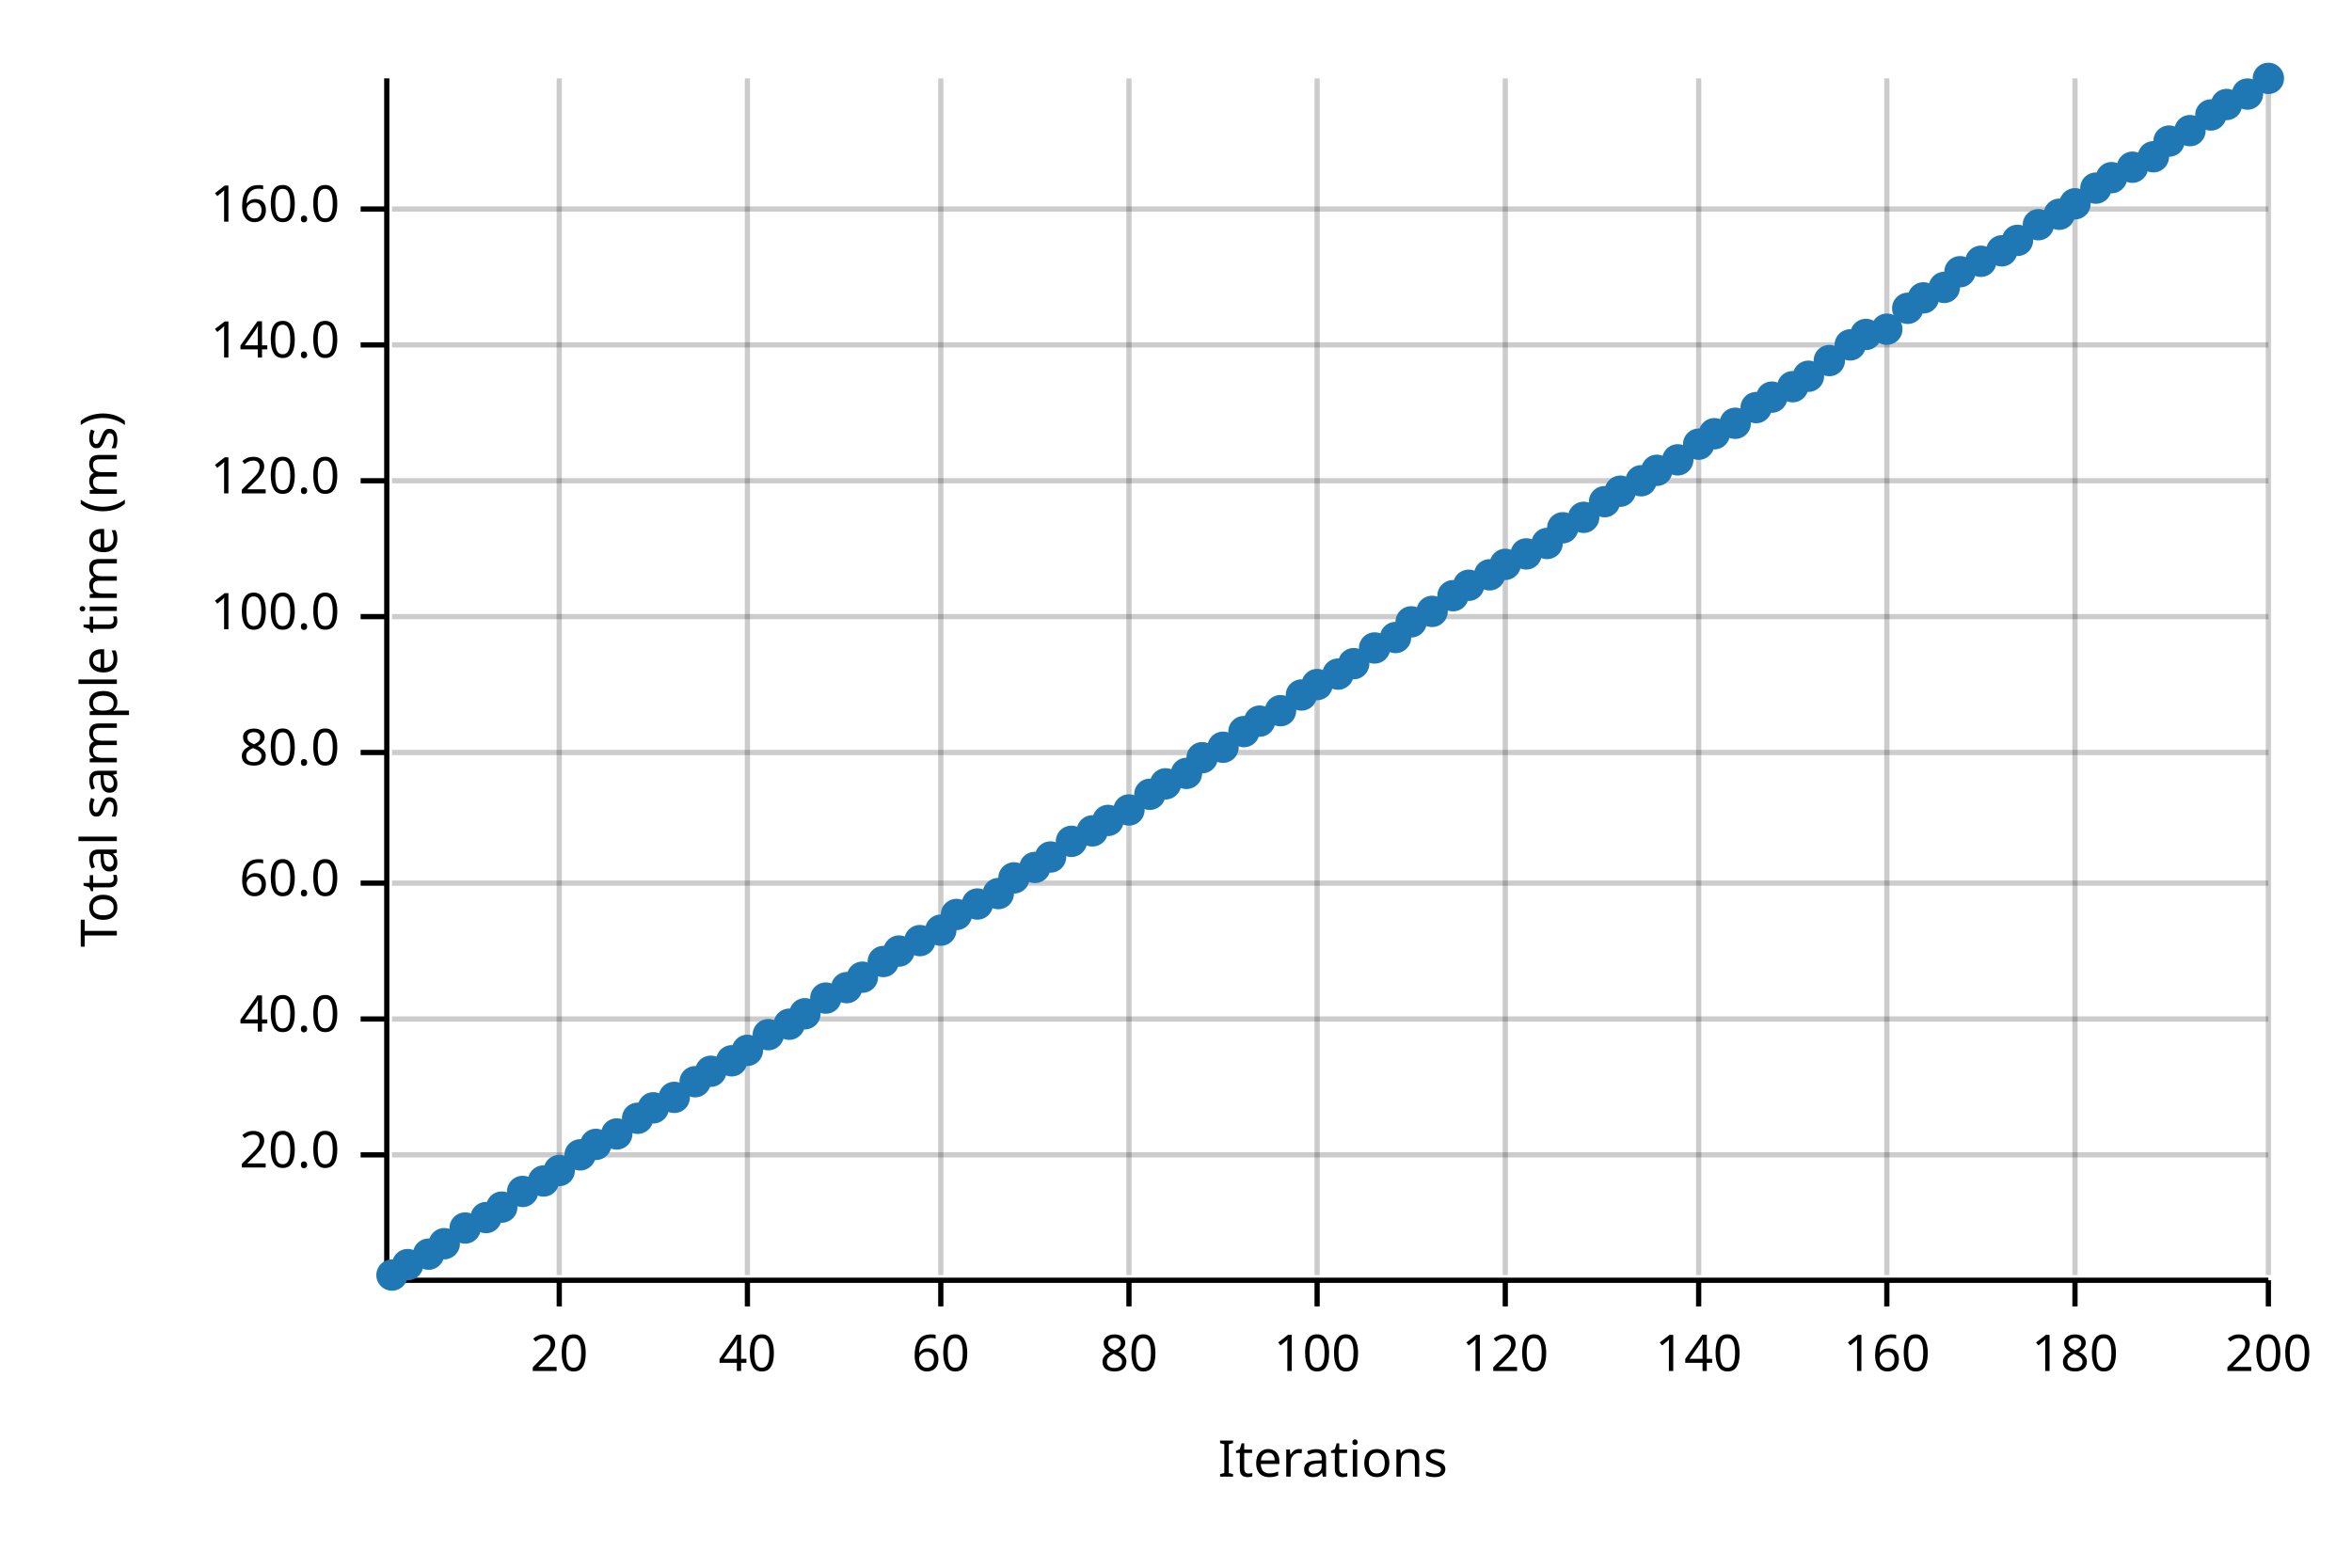
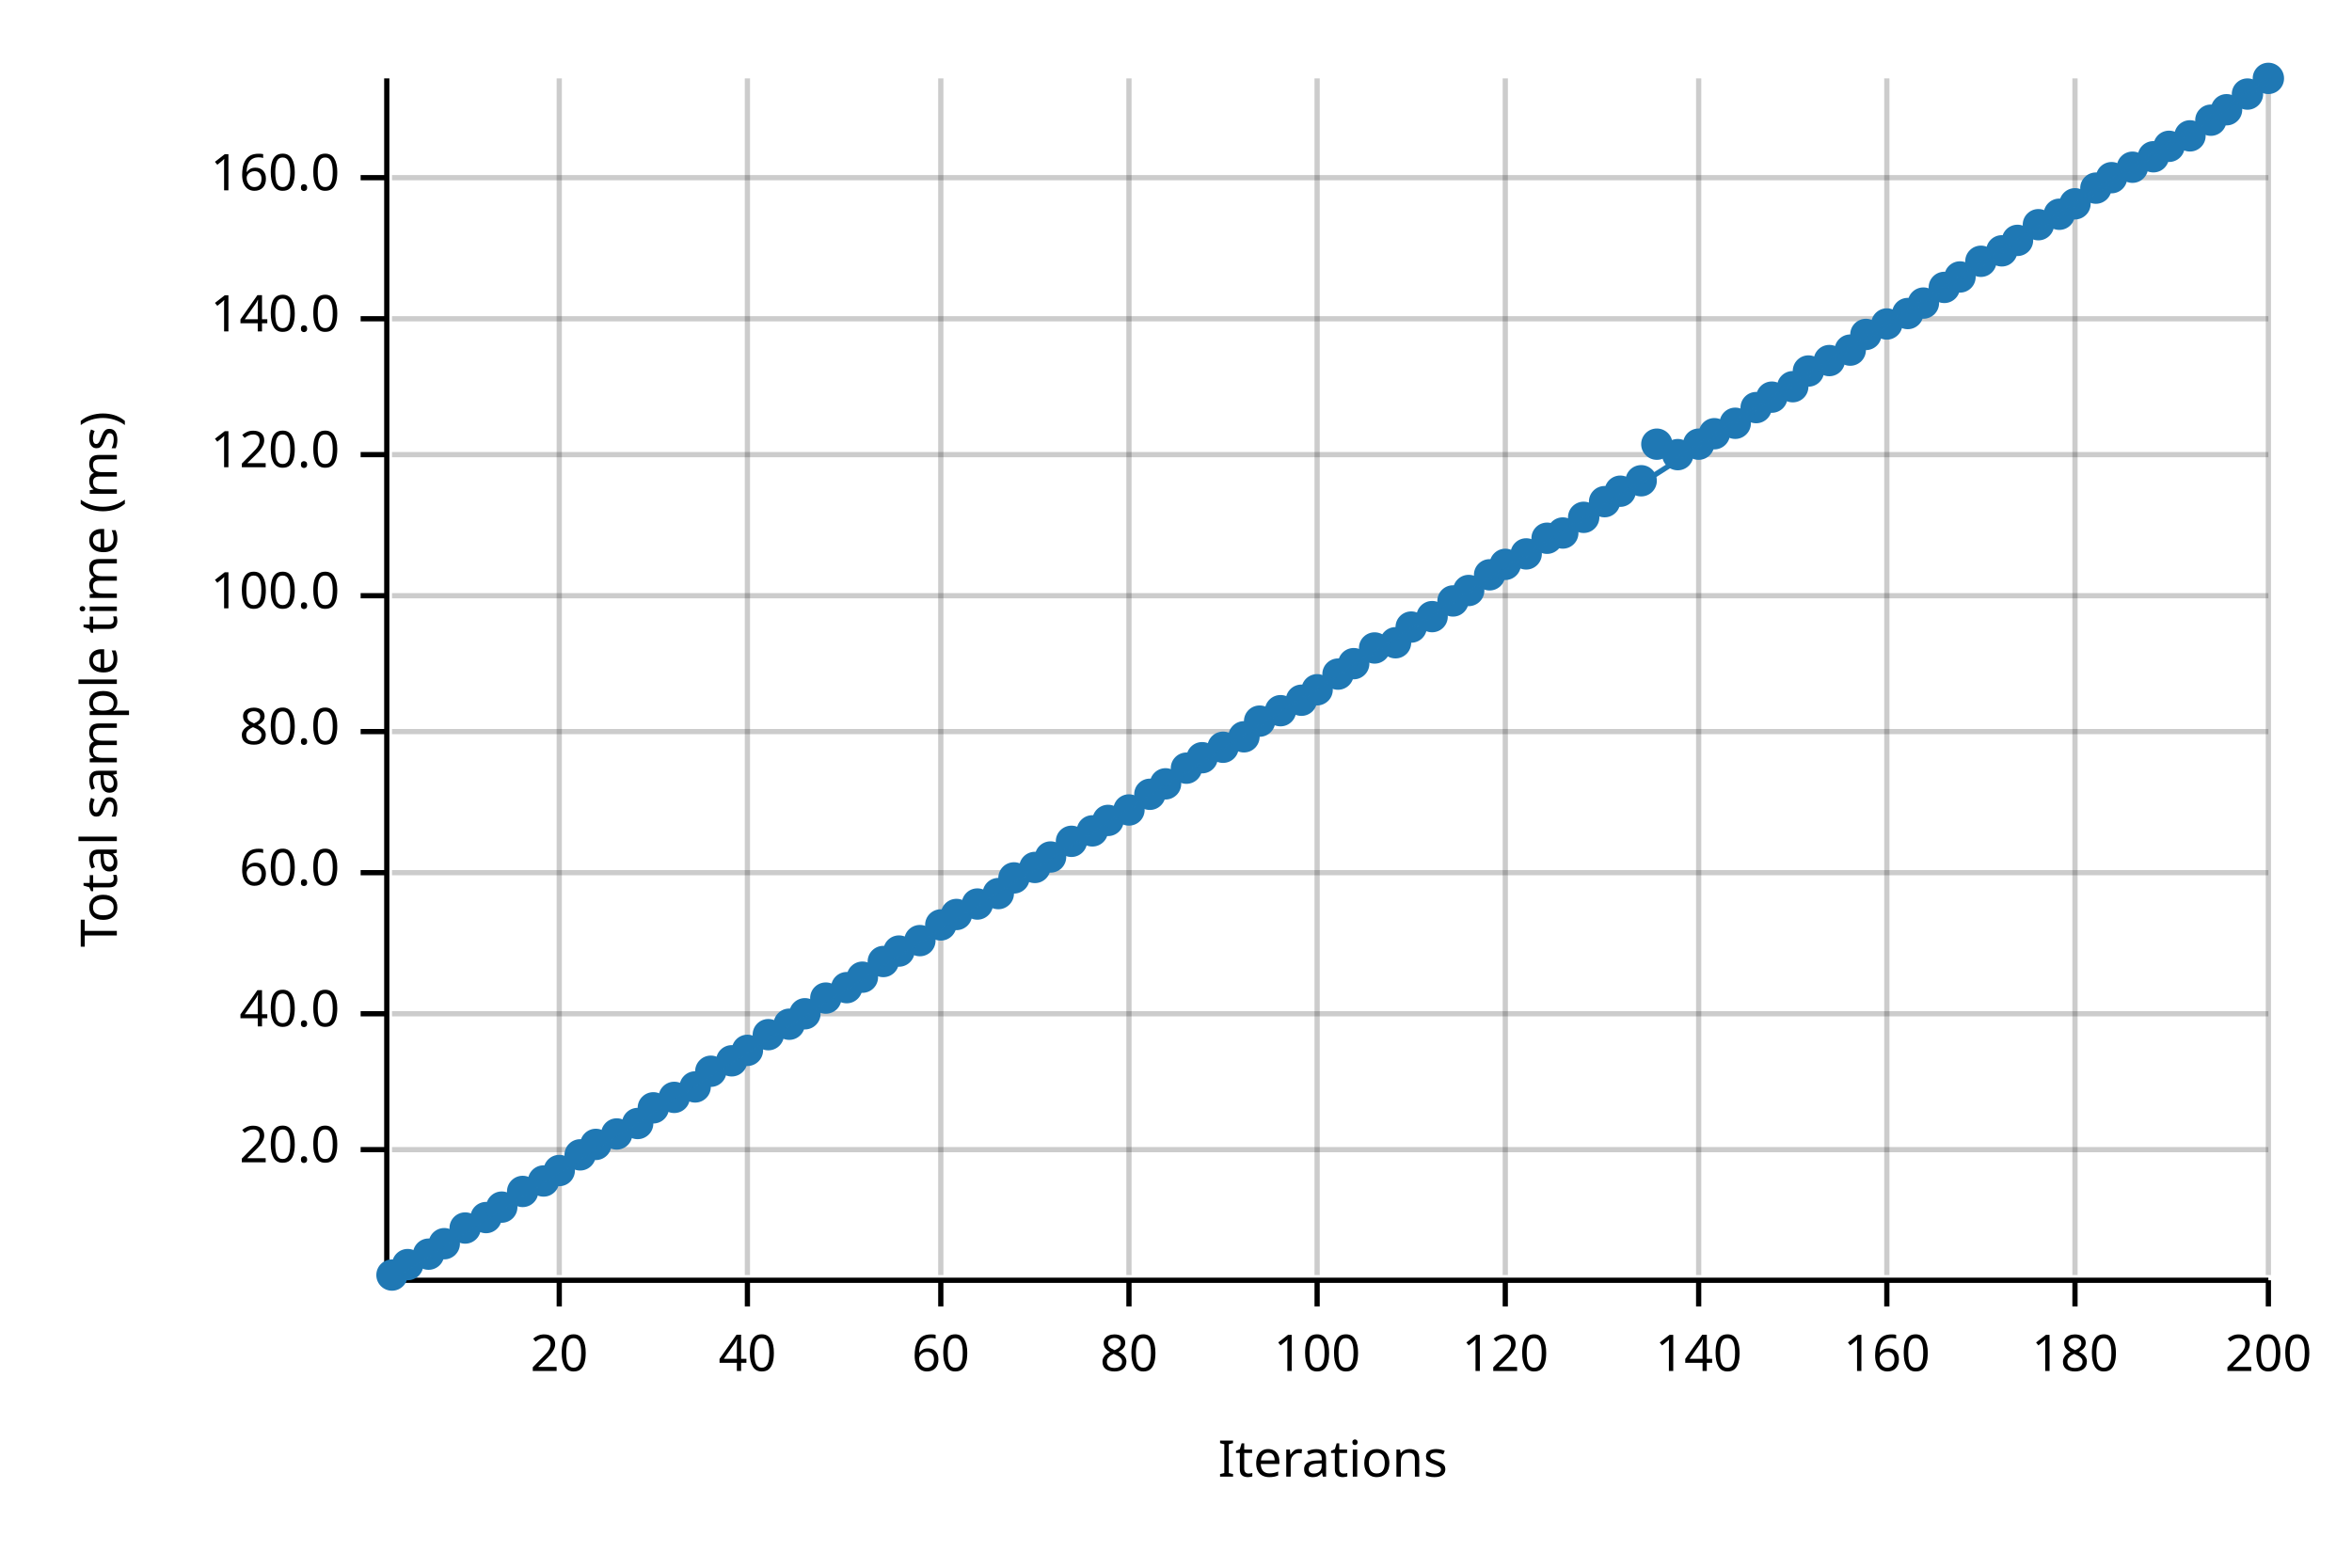
<svg xmlns="http://www.w3.org/2000/svg" width="450" height="300" viewBox="0 0 450 300">
  <text x="15" y="130" dy="0.76em" text-anchor="middle" font-family="sans-serif" font-size="9.677" opacity="1" fill="#000000" transform="rotate(270, 15, 130)">
Total sample time (ms)
</text>
  <text x="255" y="285" dy="-0.5ex" text-anchor="middle" font-family="sans-serif" font-size="9.677" opacity="1" fill="#000000">
Iterations
</text>
  <line opacity="0.2" stroke="#000000" stroke-width="1" x1="107" y1="244" x2="107" y2="15" />
  <line opacity="0.2" stroke="#000000" stroke-width="1" x1="143" y1="244" x2="143" y2="15" />
  <line opacity="0.2" stroke="#000000" stroke-width="1" x1="180" y1="244" x2="180" y2="15" />
  <line opacity="0.2" stroke="#000000" stroke-width="1" x1="216" y1="244" x2="216" y2="15" />
  <line opacity="0.2" stroke="#000000" stroke-width="1" x1="252" y1="244" x2="252" y2="15" />
  <line opacity="0.2" stroke="#000000" stroke-width="1" x1="288" y1="244" x2="288" y2="15" />
  <line opacity="0.2" stroke="#000000" stroke-width="1" x1="325" y1="244" x2="325" y2="15" />
  <line opacity="0.2" stroke="#000000" stroke-width="1" x1="361" y1="244" x2="361" y2="15" />
  <line opacity="0.2" stroke="#000000" stroke-width="1" x1="397" y1="244" x2="397" y2="15" />
  <line opacity="0.2" stroke="#000000" stroke-width="1" x1="434" y1="244" x2="434" y2="15" />
-   <line opacity="0.2" stroke="#000000" stroke-width="1" x1="75" y1="221" x2="434" y2="221" />
-   <line opacity="0.2" stroke="#000000" stroke-width="1" x1="75" y1="195" x2="434" y2="195" />
-   <line opacity="0.2" stroke="#000000" stroke-width="1" x1="75" y1="169" x2="434" y2="169" />
-   <line opacity="0.2" stroke="#000000" stroke-width="1" x1="75" y1="144" x2="434" y2="144" />
-   <line opacity="0.2" stroke="#000000" stroke-width="1" x1="75" y1="118" x2="434" y2="118" />
-   <line opacity="0.2" stroke="#000000" stroke-width="1" x1="75" y1="92" x2="434" y2="92" />
-   <line opacity="0.2" stroke="#000000" stroke-width="1" x1="75" y1="66" x2="434" y2="66" />
-   <line opacity="0.2" stroke="#000000" stroke-width="1" x1="75" y1="40" x2="434" y2="40" />
+   <line opacity="0.2" stroke="#000000" stroke-width="1" x1="75" y1="220" x2="434" y2="220" />
+   <line opacity="0.2" stroke="#000000" stroke-width="1" x1="75" y1="194" x2="434" y2="194" />
+   <line opacity="0.2" stroke="#000000" stroke-width="1" x1="75" y1="167" x2="434" y2="167" />
+   <line opacity="0.2" stroke="#000000" stroke-width="1" x1="75" y1="140" x2="434" y2="140" />
+   <line opacity="0.2" stroke="#000000" stroke-width="1" x1="75" y1="114" x2="434" y2="114" />
+   <line opacity="0.2" stroke="#000000" stroke-width="1" x1="75" y1="87" x2="434" y2="87" />
+   <line opacity="0.2" stroke="#000000" stroke-width="1" x1="75" y1="61" x2="434" y2="61" />
+   <line opacity="0.2" stroke="#000000" stroke-width="1" x1="75" y1="34" x2="434" y2="34" />
  <polyline fill="none" opacity="1" stroke="#000000" stroke-width="1" points="74,15 74,244 " />
-   <text x="65" y="221" dy="0.5ex" text-anchor="end" font-family="sans-serif" font-size="9.677" opacity="1" fill="#000000">
+   <text x="65" y="220" dy="0.5ex" text-anchor="end" font-family="sans-serif" font-size="9.677" opacity="1" fill="#000000">
20.0
</text>
-   <polyline fill="none" opacity="1" stroke="#000000" stroke-width="1" points="69,221 74,221 " />
-   <text x="65" y="195" dy="0.5ex" text-anchor="end" font-family="sans-serif" font-size="9.677" opacity="1" fill="#000000">
+   <polyline fill="none" opacity="1" stroke="#000000" stroke-width="1" points="69,220 74,220 " />
+   <text x="65" y="194" dy="0.5ex" text-anchor="end" font-family="sans-serif" font-size="9.677" opacity="1" fill="#000000">
40.0
</text>
-   <polyline fill="none" opacity="1" stroke="#000000" stroke-width="1" points="69,195 74,195 " />
-   <text x="65" y="169" dy="0.5ex" text-anchor="end" font-family="sans-serif" font-size="9.677" opacity="1" fill="#000000">
+   <polyline fill="none" opacity="1" stroke="#000000" stroke-width="1" points="69,194 74,194 " />
+   <text x="65" y="167" dy="0.5ex" text-anchor="end" font-family="sans-serif" font-size="9.677" opacity="1" fill="#000000">
60.0
</text>
-   <polyline fill="none" opacity="1" stroke="#000000" stroke-width="1" points="69,169 74,169 " />
-   <text x="65" y="144" dy="0.5ex" text-anchor="end" font-family="sans-serif" font-size="9.677" opacity="1" fill="#000000">
+   <polyline fill="none" opacity="1" stroke="#000000" stroke-width="1" points="69,167 74,167 " />
+   <text x="65" y="140" dy="0.5ex" text-anchor="end" font-family="sans-serif" font-size="9.677" opacity="1" fill="#000000">
80.0
</text>
-   <polyline fill="none" opacity="1" stroke="#000000" stroke-width="1" points="69,144 74,144 " />
-   <text x="65" y="118" dy="0.5ex" text-anchor="end" font-family="sans-serif" font-size="9.677" opacity="1" fill="#000000">
+   <polyline fill="none" opacity="1" stroke="#000000" stroke-width="1" points="69,140 74,140 " />
+   <text x="65" y="114" dy="0.5ex" text-anchor="end" font-family="sans-serif" font-size="9.677" opacity="1" fill="#000000">
100.0
</text>
-   <polyline fill="none" opacity="1" stroke="#000000" stroke-width="1" points="69,118 74,118 " />
-   <text x="65" y="92" dy="0.5ex" text-anchor="end" font-family="sans-serif" font-size="9.677" opacity="1" fill="#000000">
+   <polyline fill="none" opacity="1" stroke="#000000" stroke-width="1" points="69,114 74,114 " />
+   <text x="65" y="87" dy="0.5ex" text-anchor="end" font-family="sans-serif" font-size="9.677" opacity="1" fill="#000000">
120.0
</text>
-   <polyline fill="none" opacity="1" stroke="#000000" stroke-width="1" points="69,92 74,92 " />
-   <text x="65" y="66" dy="0.5ex" text-anchor="end" font-family="sans-serif" font-size="9.677" opacity="1" fill="#000000">
+   <polyline fill="none" opacity="1" stroke="#000000" stroke-width="1" points="69,87 74,87 " />
+   <text x="65" y="61" dy="0.5ex" text-anchor="end" font-family="sans-serif" font-size="9.677" opacity="1" fill="#000000">
140.0
</text>
-   <polyline fill="none" opacity="1" stroke="#000000" stroke-width="1" points="69,66 74,66 " />
-   <text x="65" y="40" dy="0.5ex" text-anchor="end" font-family="sans-serif" font-size="9.677" opacity="1" fill="#000000">
+   <polyline fill="none" opacity="1" stroke="#000000" stroke-width="1" points="69,61 74,61 " />
+   <text x="65" y="34" dy="0.5ex" text-anchor="end" font-family="sans-serif" font-size="9.677" opacity="1" fill="#000000">
160.0
</text>
-   <polyline fill="none" opacity="1" stroke="#000000" stroke-width="1" points="69,40 74,40 " />
+   <polyline fill="none" opacity="1" stroke="#000000" stroke-width="1" points="69,34 74,34 " />
  <polyline fill="none" opacity="1" stroke="#000000" stroke-width="1" points="75,245 434,245 " />
  <text x="107" y="255" dy="0.76em" text-anchor="middle" font-family="sans-serif" font-size="9.677" opacity="1" fill="#000000">
20
</text>
  <polyline fill="none" opacity="1" stroke="#000000" stroke-width="1" points="107,245 107,250 " />
  <text x="143" y="255" dy="0.76em" text-anchor="middle" font-family="sans-serif" font-size="9.677" opacity="1" fill="#000000">
40
</text>
  <polyline fill="none" opacity="1" stroke="#000000" stroke-width="1" points="143,245 143,250 " />
  <text x="180" y="255" dy="0.76em" text-anchor="middle" font-family="sans-serif" font-size="9.677" opacity="1" fill="#000000">
60
</text>
  <polyline fill="none" opacity="1" stroke="#000000" stroke-width="1" points="180,245 180,250 " />
  <text x="216" y="255" dy="0.76em" text-anchor="middle" font-family="sans-serif" font-size="9.677" opacity="1" fill="#000000">
80
</text>
  <polyline fill="none" opacity="1" stroke="#000000" stroke-width="1" points="216,245 216,250 " />
  <text x="252" y="255" dy="0.76em" text-anchor="middle" font-family="sans-serif" font-size="9.677" opacity="1" fill="#000000">
100
</text>
  <polyline fill="none" opacity="1" stroke="#000000" stroke-width="1" points="252,245 252,250 " />
  <text x="288" y="255" dy="0.76em" text-anchor="middle" font-family="sans-serif" font-size="9.677" opacity="1" fill="#000000">
120
</text>
  <polyline fill="none" opacity="1" stroke="#000000" stroke-width="1" points="288,245 288,250 " />
  <text x="325" y="255" dy="0.76em" text-anchor="middle" font-family="sans-serif" font-size="9.677" opacity="1" fill="#000000">
140
</text>
  <polyline fill="none" opacity="1" stroke="#000000" stroke-width="1" points="325,245 325,250 " />
  <text x="361" y="255" dy="0.76em" text-anchor="middle" font-family="sans-serif" font-size="9.677" opacity="1" fill="#000000">
160
</text>
  <polyline fill="none" opacity="1" stroke="#000000" stroke-width="1" points="361,245 361,250 " />
  <text x="397" y="255" dy="0.76em" text-anchor="middle" font-family="sans-serif" font-size="9.677" opacity="1" fill="#000000">
180
</text>
  <polyline fill="none" opacity="1" stroke="#000000" stroke-width="1" points="397,245 397,250 " />
  <text x="434" y="255" dy="0.76em" text-anchor="middle" font-family="sans-serif" font-size="9.677" opacity="1" fill="#000000">
200
</text>
  <polyline fill="none" opacity="1" stroke="#000000" stroke-width="1" points="434,245 434,250 " />
  <circle cx="75" cy="244" r="3" opacity="1" fill="#1F78B4" stroke="none" stroke-width="1" />
  <circle cx="78" cy="242" r="3" opacity="1" fill="#1F78B4" stroke="none" stroke-width="1" />
  <circle cx="82" cy="240" r="3" opacity="1" fill="#1F78B4" stroke="none" stroke-width="1" />
  <circle cx="85" cy="238" r="3" opacity="1" fill="#1F78B4" stroke="none" stroke-width="1" />
  <circle cx="89" cy="235" r="3" opacity="1" fill="#1F78B4" stroke="none" stroke-width="1" />
  <circle cx="93" cy="233" r="3" opacity="1" fill="#1F78B4" stroke="none" stroke-width="1" />
  <circle cx="96" cy="231" r="3" opacity="1" fill="#1F78B4" stroke="none" stroke-width="1" />
  <circle cx="100" cy="228" r="3" opacity="1" fill="#1F78B4" stroke="none" stroke-width="1" />
  <circle cx="104" cy="226" r="3" opacity="1" fill="#1F78B4" stroke="none" stroke-width="1" />
  <circle cx="107" cy="224" r="3" opacity="1" fill="#1F78B4" stroke="none" stroke-width="1" />
  <circle cx="111" cy="221" r="3" opacity="1" fill="#1F78B4" stroke="none" stroke-width="1" />
  <circle cx="114" cy="219" r="3" opacity="1" fill="#1F78B4" stroke="none" stroke-width="1" />
  <circle cx="118" cy="217" r="3" opacity="1" fill="#1F78B4" stroke="none" stroke-width="1" />
-   <circle cx="122" cy="214" r="3" opacity="1" fill="#1F78B4" stroke="none" stroke-width="1" />
+   <circle cx="122" cy="215" r="3" opacity="1" fill="#1F78B4" stroke="none" stroke-width="1" />
  <circle cx="125" cy="212" r="3" opacity="1" fill="#1F78B4" stroke="none" stroke-width="1" />
  <circle cx="129" cy="210" r="3" opacity="1" fill="#1F78B4" stroke="none" stroke-width="1" />
-   <circle cx="133" cy="207" r="3" opacity="1" fill="#1F78B4" stroke="none" stroke-width="1" />
+   <circle cx="133" cy="208" r="3" opacity="1" fill="#1F78B4" stroke="none" stroke-width="1" />
  <circle cx="136" cy="205" r="3" opacity="1" fill="#1F78B4" stroke="none" stroke-width="1" />
  <circle cx="140" cy="203" r="3" opacity="1" fill="#1F78B4" stroke="none" stroke-width="1" />
  <circle cx="143" cy="201" r="3" opacity="1" fill="#1F78B4" stroke="none" stroke-width="1" />
  <circle cx="147" cy="198" r="3" opacity="1" fill="#1F78B4" stroke="none" stroke-width="1" />
  <circle cx="151" cy="196" r="3" opacity="1" fill="#1F78B4" stroke="none" stroke-width="1" />
  <circle cx="154" cy="194" r="3" opacity="1" fill="#1F78B4" stroke="none" stroke-width="1" />
  <circle cx="158" cy="191" r="3" opacity="1" fill="#1F78B4" stroke="none" stroke-width="1" />
  <circle cx="162" cy="189" r="3" opacity="1" fill="#1F78B4" stroke="none" stroke-width="1" />
  <circle cx="165" cy="187" r="3" opacity="1" fill="#1F78B4" stroke="none" stroke-width="1" />
  <circle cx="169" cy="184" r="3" opacity="1" fill="#1F78B4" stroke="none" stroke-width="1" />
  <circle cx="172" cy="182" r="3" opacity="1" fill="#1F78B4" stroke="none" stroke-width="1" />
  <circle cx="176" cy="180" r="3" opacity="1" fill="#1F78B4" stroke="none" stroke-width="1" />
-   <circle cx="180" cy="178" r="3" opacity="1" fill="#1F78B4" stroke="none" stroke-width="1" />
+   <circle cx="180" cy="177" r="3" opacity="1" fill="#1F78B4" stroke="none" stroke-width="1" />
  <circle cx="183" cy="175" r="3" opacity="1" fill="#1F78B4" stroke="none" stroke-width="1" />
  <circle cx="187" cy="173" r="3" opacity="1" fill="#1F78B4" stroke="none" stroke-width="1" />
  <circle cx="191" cy="171" r="3" opacity="1" fill="#1F78B4" stroke="none" stroke-width="1" />
  <circle cx="194" cy="168" r="3" opacity="1" fill="#1F78B4" stroke="none" stroke-width="1" />
  <circle cx="198" cy="166" r="3" opacity="1" fill="#1F78B4" stroke="none" stroke-width="1" />
  <circle cx="201" cy="164" r="3" opacity="1" fill="#1F78B4" stroke="none" stroke-width="1" />
  <circle cx="205" cy="161" r="3" opacity="1" fill="#1F78B4" stroke="none" stroke-width="1" />
  <circle cx="209" cy="159" r="3" opacity="1" fill="#1F78B4" stroke="none" stroke-width="1" />
  <circle cx="212" cy="157" r="3" opacity="1" fill="#1F78B4" stroke="none" stroke-width="1" />
  <circle cx="216" cy="155" r="3" opacity="1" fill="#1F78B4" stroke="none" stroke-width="1" />
  <circle cx="220" cy="152" r="3" opacity="1" fill="#1F78B4" stroke="none" stroke-width="1" />
  <circle cx="223" cy="150" r="3" opacity="1" fill="#1F78B4" stroke="none" stroke-width="1" />
-   <circle cx="227" cy="148" r="3" opacity="1" fill="#1F78B4" stroke="none" stroke-width="1" />
+   <circle cx="227" cy="147" r="3" opacity="1" fill="#1F78B4" stroke="none" stroke-width="1" />
  <circle cx="230" cy="145" r="3" opacity="1" fill="#1F78B4" stroke="none" stroke-width="1" />
  <circle cx="234" cy="143" r="3" opacity="1" fill="#1F78B4" stroke="none" stroke-width="1" />
-   <circle cx="238" cy="140" r="3" opacity="1" fill="#1F78B4" stroke="none" stroke-width="1" />
+   <circle cx="238" cy="141" r="3" opacity="1" fill="#1F78B4" stroke="none" stroke-width="1" />
  <circle cx="241" cy="138" r="3" opacity="1" fill="#1F78B4" stroke="none" stroke-width="1" />
  <circle cx="245" cy="136" r="3" opacity="1" fill="#1F78B4" stroke="none" stroke-width="1" />
-   <circle cx="249" cy="133" r="3" opacity="1" fill="#1F78B4" stroke="none" stroke-width="1" />
-   <circle cx="252" cy="131" r="3" opacity="1" fill="#1F78B4" stroke="none" stroke-width="1" />
+   <circle cx="249" cy="134" r="3" opacity="1" fill="#1F78B4" stroke="none" stroke-width="1" />
+   <circle cx="252" cy="132" r="3" opacity="1" fill="#1F78B4" stroke="none" stroke-width="1" />
  <circle cx="256" cy="129" r="3" opacity="1" fill="#1F78B4" stroke="none" stroke-width="1" />
  <circle cx="259" cy="127" r="3" opacity="1" fill="#1F78B4" stroke="none" stroke-width="1" />
  <circle cx="263" cy="124" r="3" opacity="1" fill="#1F78B4" stroke="none" stroke-width="1" />
-   <circle cx="267" cy="122" r="3" opacity="1" fill="#1F78B4" stroke="none" stroke-width="1" />
-   <circle cx="270" cy="119" r="3" opacity="1" fill="#1F78B4" stroke="none" stroke-width="1" />
-   <circle cx="274" cy="117" r="3" opacity="1" fill="#1F78B4" stroke="none" stroke-width="1" />
-   <circle cx="278" cy="114" r="3" opacity="1" fill="#1F78B4" stroke="none" stroke-width="1" />
-   <circle cx="281" cy="112" r="3" opacity="1" fill="#1F78B4" stroke="none" stroke-width="1" />
+   <circle cx="267" cy="123" r="3" opacity="1" fill="#1F78B4" stroke="none" stroke-width="1" />
+   <circle cx="270" cy="120" r="3" opacity="1" fill="#1F78B4" stroke="none" stroke-width="1" />
+   <circle cx="274" cy="118" r="3" opacity="1" fill="#1F78B4" stroke="none" stroke-width="1" />
+   <circle cx="278" cy="115" r="3" opacity="1" fill="#1F78B4" stroke="none" stroke-width="1" />
+   <circle cx="281" cy="113" r="3" opacity="1" fill="#1F78B4" stroke="none" stroke-width="1" />
  <circle cx="285" cy="110" r="3" opacity="1" fill="#1F78B4" stroke="none" stroke-width="1" />
  <circle cx="288" cy="108" r="3" opacity="1" fill="#1F78B4" stroke="none" stroke-width="1" />
  <circle cx="292" cy="106" r="3" opacity="1" fill="#1F78B4" stroke="none" stroke-width="1" />
-   <circle cx="296" cy="104" r="3" opacity="1" fill="#1F78B4" stroke="none" stroke-width="1" />
-   <circle cx="299" cy="101" r="3" opacity="1" fill="#1F78B4" stroke="none" stroke-width="1" />
+   <circle cx="296" cy="103" r="3" opacity="1" fill="#1F78B4" stroke="none" stroke-width="1" />
+   <circle cx="299" cy="102" r="3" opacity="1" fill="#1F78B4" stroke="none" stroke-width="1" />
  <circle cx="303" cy="99" r="3" opacity="1" fill="#1F78B4" stroke="none" stroke-width="1" />
  <circle cx="307" cy="96" r="3" opacity="1" fill="#1F78B4" stroke="none" stroke-width="1" />
  <circle cx="310" cy="94" r="3" opacity="1" fill="#1F78B4" stroke="none" stroke-width="1" />
  <circle cx="314" cy="92" r="3" opacity="1" fill="#1F78B4" stroke="none" stroke-width="1" />
-   <circle cx="317" cy="90" r="3" opacity="1" fill="#1F78B4" stroke="none" stroke-width="1" />
-   <circle cx="321" cy="88" r="3" opacity="1" fill="#1F78B4" stroke="none" stroke-width="1" />
+   <circle cx="317" cy="85" r="3" opacity="1" fill="#1F78B4" stroke="none" stroke-width="1" />
+   <circle cx="321" cy="87" r="3" opacity="1" fill="#1F78B4" stroke="none" stroke-width="1" />
  <circle cx="325" cy="85" r="3" opacity="1" fill="#1F78B4" stroke="none" stroke-width="1" />
  <circle cx="328" cy="83" r="3" opacity="1" fill="#1F78B4" stroke="none" stroke-width="1" />
  <circle cx="332" cy="81" r="3" opacity="1" fill="#1F78B4" stroke="none" stroke-width="1" />
  <circle cx="336" cy="78" r="3" opacity="1" fill="#1F78B4" stroke="none" stroke-width="1" />
  <circle cx="339" cy="76" r="3" opacity="1" fill="#1F78B4" stroke="none" stroke-width="1" />
  <circle cx="343" cy="74" r="3" opacity="1" fill="#1F78B4" stroke="none" stroke-width="1" />
-   <circle cx="346" cy="72" r="3" opacity="1" fill="#1F78B4" stroke="none" stroke-width="1" />
+   <circle cx="346" cy="71" r="3" opacity="1" fill="#1F78B4" stroke="none" stroke-width="1" />
  <circle cx="350" cy="69" r="3" opacity="1" fill="#1F78B4" stroke="none" stroke-width="1" />
-   <circle cx="354" cy="66" r="3" opacity="1" fill="#1F78B4" stroke="none" stroke-width="1" />
+   <circle cx="354" cy="67" r="3" opacity="1" fill="#1F78B4" stroke="none" stroke-width="1" />
  <circle cx="357" cy="64" r="3" opacity="1" fill="#1F78B4" stroke="none" stroke-width="1" />
-   <circle cx="361" cy="63" r="3" opacity="1" fill="#1F78B4" stroke="none" stroke-width="1" />
-   <circle cx="365" cy="59" r="3" opacity="1" fill="#1F78B4" stroke="none" stroke-width="1" />
-   <circle cx="368" cy="57" r="3" opacity="1" fill="#1F78B4" stroke="none" stroke-width="1" />
+   <circle cx="361" cy="62" r="3" opacity="1" fill="#1F78B4" stroke="none" stroke-width="1" />
+   <circle cx="365" cy="60" r="3" opacity="1" fill="#1F78B4" stroke="none" stroke-width="1" />
+   <circle cx="368" cy="58" r="3" opacity="1" fill="#1F78B4" stroke="none" stroke-width="1" />
  <circle cx="372" cy="55" r="3" opacity="1" fill="#1F78B4" stroke="none" stroke-width="1" />
-   <circle cx="375" cy="52" r="3" opacity="1" fill="#1F78B4" stroke="none" stroke-width="1" />
+   <circle cx="375" cy="53" r="3" opacity="1" fill="#1F78B4" stroke="none" stroke-width="1" />
  <circle cx="379" cy="50" r="3" opacity="1" fill="#1F78B4" stroke="none" stroke-width="1" />
  <circle cx="383" cy="48" r="3" opacity="1" fill="#1F78B4" stroke="none" stroke-width="1" />
  <circle cx="386" cy="46" r="3" opacity="1" fill="#1F78B4" stroke="none" stroke-width="1" />
  <circle cx="390" cy="43" r="3" opacity="1" fill="#1F78B4" stroke="none" stroke-width="1" />
  <circle cx="394" cy="41" r="3" opacity="1" fill="#1F78B4" stroke="none" stroke-width="1" />
  <circle cx="397" cy="39" r="3" opacity="1" fill="#1F78B4" stroke="none" stroke-width="1" />
  <circle cx="401" cy="36" r="3" opacity="1" fill="#1F78B4" stroke="none" stroke-width="1" />
  <circle cx="404" cy="34" r="3" opacity="1" fill="#1F78B4" stroke="none" stroke-width="1" />
  <circle cx="408" cy="32" r="3" opacity="1" fill="#1F78B4" stroke="none" stroke-width="1" />
  <circle cx="412" cy="30" r="3" opacity="1" fill="#1F78B4" stroke="none" stroke-width="1" />
-   <circle cx="415" cy="27" r="3" opacity="1" fill="#1F78B4" stroke="none" stroke-width="1" />
-   <circle cx="419" cy="25" r="3" opacity="1" fill="#1F78B4" stroke="none" stroke-width="1" />
-   <circle cx="423" cy="22" r="3" opacity="1" fill="#1F78B4" stroke="none" stroke-width="1" />
-   <circle cx="426" cy="20" r="3" opacity="1" fill="#1F78B4" stroke="none" stroke-width="1" />
+   <circle cx="415" cy="28" r="3" opacity="1" fill="#1F78B4" stroke="none" stroke-width="1" />
+   <circle cx="419" cy="26" r="3" opacity="1" fill="#1F78B4" stroke="none" stroke-width="1" />
+   <circle cx="423" cy="23" r="3" opacity="1" fill="#1F78B4" stroke="none" stroke-width="1" />
+   <circle cx="426" cy="21" r="3" opacity="1" fill="#1F78B4" stroke="none" stroke-width="1" />
  <circle cx="430" cy="18" r="3" opacity="1" fill="#1F78B4" stroke="none" stroke-width="1" />
  <circle cx="434" cy="15" r="3" opacity="1" fill="#1F78B4" stroke="none" stroke-width="1" />
  <polyline fill="none" opacity="1" stroke="#1F78B4" stroke-width="1" points="75,245 434,16 " />
  <polygon opacity="0.25" fill="#1F78B4" points="75,245 434,16 434,15 " />
</svg>
